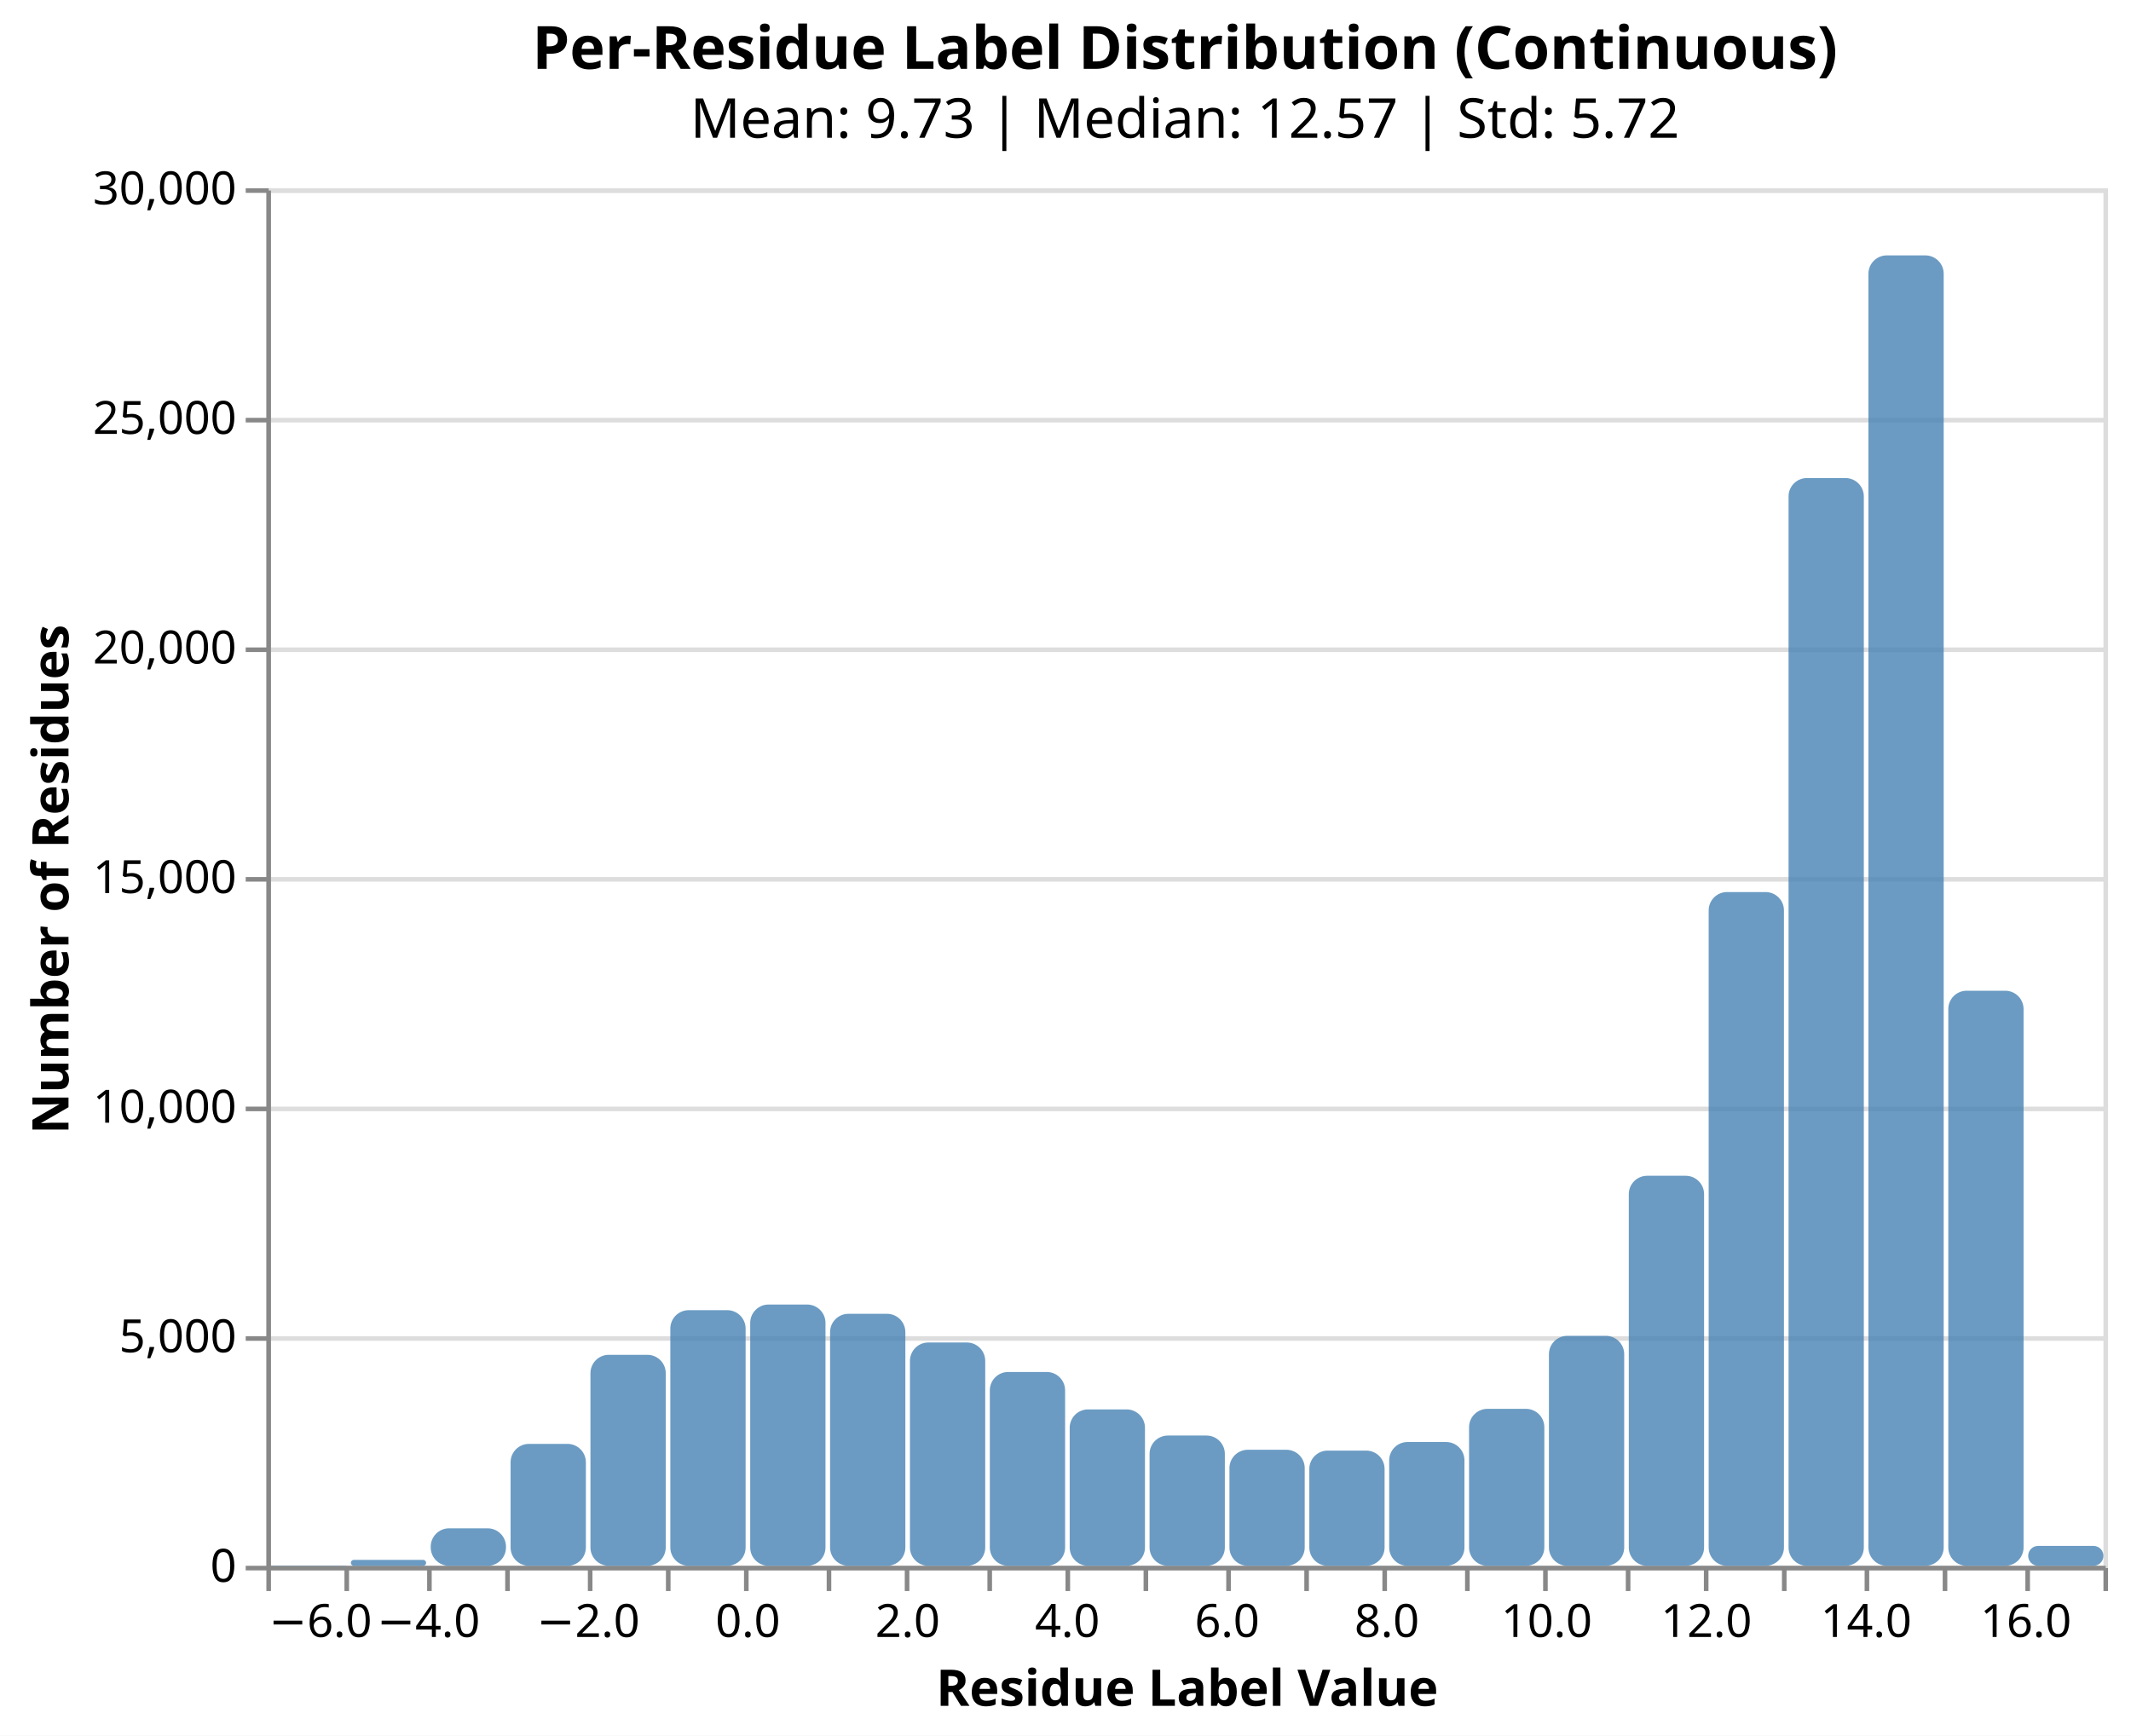
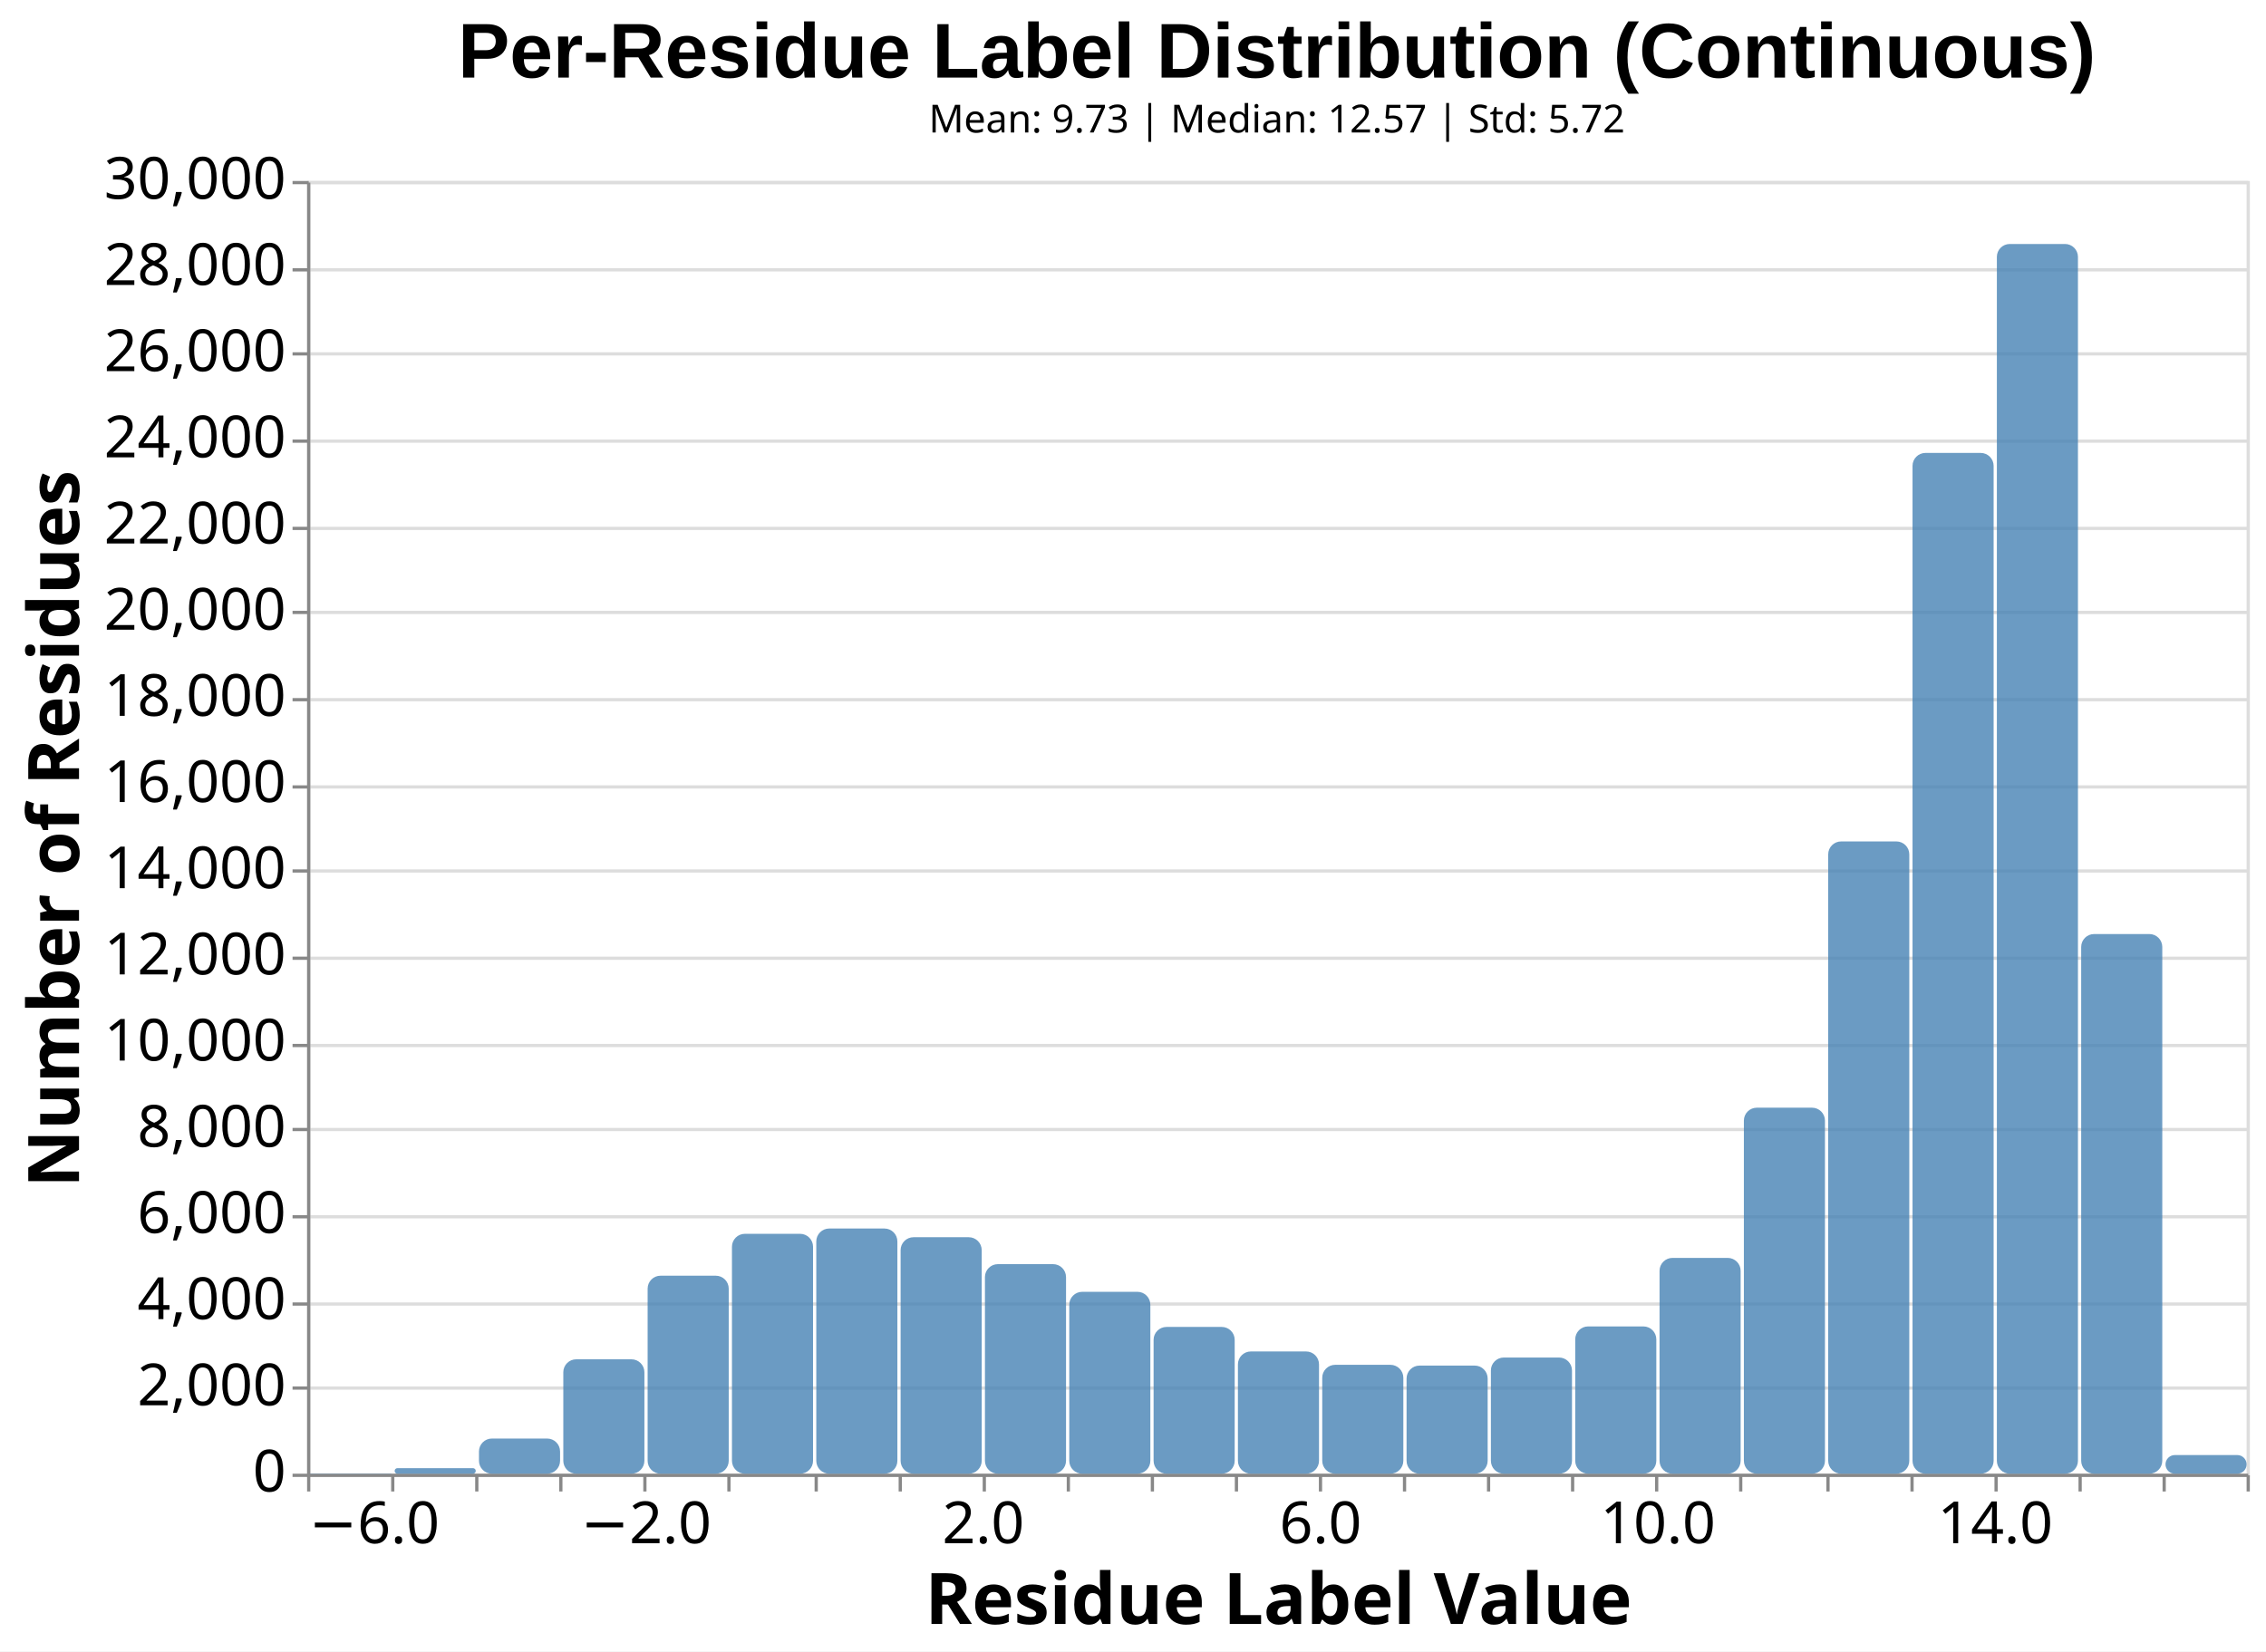
- <svg xmlns="http://www.w3.org/2000/svg" version="1.1" class="marks" width="464" height="378" viewBox="0 0 464 378">
-   <rect width="464" height="378" fill="white" />
-   <g fill="none" stroke-miterlimit="10" transform="translate(58,41)">
+ <svg xmlns="http://www.w3.org/2000/svg" version="1.1" class="marks" width="701" height="511" viewBox="0 0 701 511">
+   <rect width="701" height="511" fill="white" />
+   <g fill="none" stroke-miterlimit="10" transform="translate(95,56)">
    <g class="mark-group role-frame root" role="graphics-object" aria-roledescription="group mark container">
      <g transform="translate(0,0)">
-         <path class="background" aria-hidden="true" d="M0.5,0.5h400v300h-400Z" stroke="#ddd" />
+         <path class="background" aria-hidden="true" d="M0.5,0.5h600v400h-600Z" stroke="#ddd" />
        <g>
          <g class="mark-group role-axis" aria-hidden="true">
            <g transform="translate(0.5,0.5)">
              <path class="background" aria-hidden="true" d="M0,0h0v0h0Z" pointer-events="none" />
              <g>
                <g class="mark-rule role-axis-grid" pointer-events="none">
-                   <line transform="translate(0,300)" x2="400" y2="0" stroke="#ddd" stroke-width="1" opacity="1" />
-                   <line transform="translate(0,250)" x2="400" y2="0" stroke="#ddd" stroke-width="1" opacity="1" />
-                   <line transform="translate(0,200)" x2="400" y2="0" stroke="#ddd" stroke-width="1" opacity="1" />
-                   <line transform="translate(0,150)" x2="400" y2="0" stroke="#ddd" stroke-width="1" opacity="1" />
-                   <line transform="translate(0,100)" x2="400" y2="0" stroke="#ddd" stroke-width="1" opacity="1" />
-                   <line transform="translate(0,50)" x2="400" y2="0" stroke="#ddd" stroke-width="1" opacity="1" />
-                   <line transform="translate(0,0)" x2="400" y2="0" stroke="#ddd" stroke-width="1" opacity="1" />
+                   <line transform="translate(0,400)" x2="600" y2="0" stroke="#ddd" stroke-width="1" opacity="1" />
+                   <line transform="translate(0,373)" x2="600" y2="0" stroke="#ddd" stroke-width="1" opacity="1" />
+                   <line transform="translate(0,347)" x2="600" y2="0" stroke="#ddd" stroke-width="1" opacity="1" />
+                   <line transform="translate(0,320)" x2="600" y2="0" stroke="#ddd" stroke-width="1" opacity="1" />
+                   <line transform="translate(0,293)" x2="600" y2="0" stroke="#ddd" stroke-width="1" opacity="1" />
+                   <line transform="translate(0,267)" x2="600" y2="0" stroke="#ddd" stroke-width="1" opacity="1" />
+                   <line transform="translate(0,240)" x2="600" y2="0" stroke="#ddd" stroke-width="1" opacity="1" />
+                   <line transform="translate(0,213)" x2="600" y2="0" stroke="#ddd" stroke-width="1" opacity="1" />
+                   <line transform="translate(0,187)" x2="600" y2="0" stroke="#ddd" stroke-width="1" opacity="1" />
+                   <line transform="translate(0,160)" x2="600" y2="0" stroke="#ddd" stroke-width="1" opacity="1" />
+                   <line transform="translate(0,133)" x2="600" y2="0" stroke="#ddd" stroke-width="1" opacity="1" />
+                   <line transform="translate(0,107)" x2="600" y2="0" stroke="#ddd" stroke-width="1" opacity="1" />
+                   <line transform="translate(0,80)" x2="600" y2="0" stroke="#ddd" stroke-width="1" opacity="1" />
+                   <line transform="translate(0,53)" x2="600" y2="0" stroke="#ddd" stroke-width="1" opacity="1" />
+                   <line transform="translate(0,27)" x2="600" y2="0" stroke="#ddd" stroke-width="1" opacity="1" />
+                   <line transform="translate(0,0)" x2="600" y2="0" stroke="#ddd" stroke-width="1" opacity="1" />
                </g>
              </g>
              <path class="foreground" aria-hidden="true" d="" pointer-events="none" display="none" />
            </g>
          </g>
          <g class="mark-group role-axis" role="graphics-symbol" aria-roledescription="axis" aria-label="X-axis titled 'Residue Label Value' for a linear scale with values from −6 to 17">
-             <g transform="translate(0.5,300.5)">
+             <g transform="translate(0.5,400.5)">
              <path class="background" aria-hidden="true" d="M0,0h0v0h0Z" pointer-events="none" />
              <g>
                <g class="mark-rule role-axis-tick" pointer-events="none">
                  <line transform="translate(0,0)" x2="0" y2="5" stroke="#888" stroke-width="1" opacity="1" />
-                   <line transform="translate(17,0)" x2="0" y2="5" stroke="#888" stroke-width="1" opacity="1" />
-                   <line transform="translate(35,0)" x2="0" y2="5" stroke="#888" stroke-width="1" opacity="1" />
+                   <line transform="translate(26,0)" x2="0" y2="5" stroke="#888" stroke-width="1" opacity="1" />
                  <line transform="translate(52,0)" x2="0" y2="5" stroke="#888" stroke-width="1" opacity="1" />
-                   <line transform="translate(70,0)" x2="0" y2="5" stroke="#888" stroke-width="1" opacity="1" />
-                   <line transform="translate(87,0)" x2="0" y2="5" stroke="#888" stroke-width="1" opacity="1" />
+                   <line transform="translate(78,0)" x2="0" y2="5" stroke="#888" stroke-width="1" opacity="1" />
                  <line transform="translate(104,0)" x2="0" y2="5" stroke="#888" stroke-width="1" opacity="1" />
-                   <line transform="translate(122,0)" x2="0" y2="5" stroke="#888" stroke-width="1" opacity="1" />
-                   <line transform="translate(139,0)" x2="0" y2="5" stroke="#888" stroke-width="1" opacity="1" />
+                   <line transform="translate(130,0)" x2="0" y2="5" stroke="#888" stroke-width="1" opacity="1" />
                  <line transform="translate(157,0)" x2="0" y2="5" stroke="#888" stroke-width="1" opacity="1" />
-                   <line transform="translate(174,0)" x2="0" y2="5" stroke="#888" stroke-width="1" opacity="1" />
-                   <line transform="translate(191,0)" x2="0" y2="5" stroke="#888" stroke-width="1" opacity="1" />
+                   <line transform="translate(183,0)" x2="0" y2="5" stroke="#888" stroke-width="1" opacity="1" />
                  <line transform="translate(209,0)" x2="0" y2="5" stroke="#888" stroke-width="1" opacity="1" />
-                   <line transform="translate(226,0)" x2="0" y2="5" stroke="#888" stroke-width="1" opacity="1" />
-                   <line transform="translate(243,0)" x2="0" y2="5" stroke="#888" stroke-width="1" opacity="1" />
+                   <line transform="translate(235,0)" x2="0" y2="5" stroke="#888" stroke-width="1" opacity="1" />
                  <line transform="translate(261,0)" x2="0" y2="5" stroke="#888" stroke-width="1" opacity="1" />
-                   <line transform="translate(278,0)" x2="0" y2="5" stroke="#888" stroke-width="1" opacity="1" />
-                   <line transform="translate(296,0)" x2="0" y2="5" stroke="#888" stroke-width="1" opacity="1" />
+                   <line transform="translate(287,0)" x2="0" y2="5" stroke="#888" stroke-width="1" opacity="1" />
                  <line transform="translate(313,0)" x2="0" y2="5" stroke="#888" stroke-width="1" opacity="1" />
-                   <line transform="translate(330,0)" x2="0" y2="5" stroke="#888" stroke-width="1" opacity="1" />
-                   <line transform="translate(348,0)" x2="0" y2="5" stroke="#888" stroke-width="1" opacity="1" />
+                   <line transform="translate(339,0)" x2="0" y2="5" stroke="#888" stroke-width="1" opacity="1" />
                  <line transform="translate(365,0)" x2="0" y2="5" stroke="#888" stroke-width="1" opacity="1" />
-                   <line transform="translate(383,0)" x2="0" y2="5" stroke="#888" stroke-width="1" opacity="1" />
-                   <line transform="translate(400,0)" x2="0" y2="5" stroke="#888" stroke-width="1" opacity="1" />
+                   <line transform="translate(391,0)" x2="0" y2="5" stroke="#888" stroke-width="1" opacity="1" />
+                   <line transform="translate(417,0)" x2="0" y2="5" stroke="#888" stroke-width="1" opacity="1" />
+                   <line transform="translate(443,0)" x2="0" y2="5" stroke="#888" stroke-width="1" opacity="1" />
+                   <line transform="translate(470,0)" x2="0" y2="5" stroke="#888" stroke-width="1" opacity="1" />
+                   <line transform="translate(496,0)" x2="0" y2="5" stroke="#888" stroke-width="1" opacity="1" />
+                   <line transform="translate(522,0)" x2="0" y2="5" stroke="#888" stroke-width="1" opacity="1" />
+                   <line transform="translate(548,0)" x2="0" y2="5" stroke="#888" stroke-width="1" opacity="1" />
+                   <line transform="translate(574,0)" x2="0" y2="5" stroke="#888" stroke-width="1" opacity="1" />
+                   <line transform="translate(600,0)" x2="0" y2="5" stroke="#888" stroke-width="1" opacity="1" />
                </g>
                <g class="mark-text role-axis-label" pointer-events="none">
-                   <text text-anchor="start" transform="translate(0,15)" font-family="sans-serif" font-size="10px" fill="#000" opacity="1">−6.0</text>
-                   <text text-anchor="middle" transform="translate(17.3913,15)" font-family="sans-serif" font-size="10px" fill="#000" opacity="0">−5.0</text>
-                   <text text-anchor="middle" transform="translate(34.78261,15)" font-family="sans-serif" font-size="10px" fill="#000" opacity="1">−4.0</text>
-                   <text text-anchor="middle" transform="translate(52.17391,15)" font-family="sans-serif" font-size="10px" fill="#000" opacity="0">−3.0</text>
-                   <text text-anchor="middle" transform="translate(69.56522,15)" font-family="sans-serif" font-size="10px" fill="#000" opacity="1">−2.0</text>
-                   <text text-anchor="middle" transform="translate(86.95652,15)" font-family="sans-serif" font-size="10px" fill="#000" opacity="0">−1.0</text>
-                   <text text-anchor="middle" transform="translate(104.3478,15)" font-family="sans-serif" font-size="10px" fill="#000" opacity="1">0.0</text>
-                   <text text-anchor="middle" transform="translate(121.7391,15)" font-family="sans-serif" font-size="10px" fill="#000" opacity="0">1.0</text>
-                   <text text-anchor="middle" transform="translate(139.1304,15)" font-family="sans-serif" font-size="10px" fill="#000" opacity="1">2.0</text>
-                   <text text-anchor="middle" transform="translate(156.5217,15)" font-family="sans-serif" font-size="10px" fill="#000" opacity="0">3.0</text>
-                   <text text-anchor="middle" transform="translate(173.913,15)" font-family="sans-serif" font-size="10px" fill="#000" opacity="1">4.0</text>
-                   <text text-anchor="middle" transform="translate(191.3043,15)" font-family="sans-serif" font-size="10px" fill="#000" opacity="0">5.0</text>
-                   <text text-anchor="middle" transform="translate(208.6957,15)" font-family="sans-serif" font-size="10px" fill="#000" opacity="1">6.0</text>
-                   <text text-anchor="middle" transform="translate(226.087,15)" font-family="sans-serif" font-size="10px" fill="#000" opacity="0">7.0</text>
-                   <text text-anchor="middle" transform="translate(243.4783,15)" font-family="sans-serif" font-size="10px" fill="#000" opacity="1">8.0</text>
-                   <text text-anchor="middle" transform="translate(260.8696,15)" font-family="sans-serif" font-size="10px" fill="#000" opacity="0">9.0</text>
-                   <text text-anchor="middle" transform="translate(278.2609,15)" font-family="sans-serif" font-size="10px" fill="#000" opacity="1">10.0</text>
-                   <text text-anchor="middle" transform="translate(295.6522,15)" font-family="sans-serif" font-size="10px" fill="#000" opacity="0">11.0</text>
-                   <text text-anchor="middle" transform="translate(313.0435,15)" font-family="sans-serif" font-size="10px" fill="#000" opacity="1">12.0</text>
-                   <text text-anchor="middle" transform="translate(330.4348,15)" font-family="sans-serif" font-size="10px" fill="#000" opacity="0">13.0</text>
-                   <text text-anchor="middle" transform="translate(347.8261,15)" font-family="sans-serif" font-size="10px" fill="#000" opacity="1">14.0</text>
-                   <text text-anchor="middle" transform="translate(365.2174,15)" font-family="sans-serif" font-size="10px" fill="#000" opacity="0">15.0</text>
-                   <text text-anchor="middle" transform="translate(382.6087,15)" font-family="sans-serif" font-size="10px" fill="#000" opacity="1">16.0</text>
-                   <text text-anchor="end" transform="translate(400,15)" font-family="sans-serif" font-size="10px" fill="#000" opacity="0">17.0</text>
+                   <text text-anchor="start" transform="translate(0,21)" font-family="sans-serif" font-size="18px" fill="#000" opacity="1">−6.0</text>
+                   <text text-anchor="middle" transform="translate(26.08696,21)" font-family="sans-serif" font-size="18px" fill="#000" opacity="0">−5.0</text>
+                   <text text-anchor="middle" transform="translate(52.17391,21)" font-family="sans-serif" font-size="18px" fill="#000" opacity="0">−4.0</text>
+                   <text text-anchor="middle" transform="translate(78.26087,21)" font-family="sans-serif" font-size="18px" fill="#000" opacity="0">−3.0</text>
+                   <text text-anchor="middle" transform="translate(104.3478,21)" font-family="sans-serif" font-size="18px" fill="#000" opacity="1">−2.0</text>
+                   <text text-anchor="middle" transform="translate(130.4348,21)" font-family="sans-serif" font-size="18px" fill="#000" opacity="0">−1.0</text>
+                   <text text-anchor="middle" transform="translate(156.5217,21)" font-family="sans-serif" font-size="18px" fill="#000" opacity="0">0.0</text>
+                   <text text-anchor="middle" transform="translate(182.6087,21)" font-family="sans-serif" font-size="18px" fill="#000" opacity="0">1.0</text>
+                   <text text-anchor="middle" transform="translate(208.6957,21)" font-family="sans-serif" font-size="18px" fill="#000" opacity="1">2.0</text>
+                   <text text-anchor="middle" transform="translate(234.7826,21)" font-family="sans-serif" font-size="18px" fill="#000" opacity="0">3.0</text>
+                   <text text-anchor="middle" transform="translate(260.8696,21)" font-family="sans-serif" font-size="18px" fill="#000" opacity="0">4.0</text>
+                   <text text-anchor="middle" transform="translate(286.9565,21)" font-family="sans-serif" font-size="18px" fill="#000" opacity="0">5.0</text>
+                   <text text-anchor="middle" transform="translate(313.0435,21)" font-family="sans-serif" font-size="18px" fill="#000" opacity="1">6.0</text>
+                   <text text-anchor="middle" transform="translate(339.1304,21)" font-family="sans-serif" font-size="18px" fill="#000" opacity="0">7.0</text>
+                   <text text-anchor="middle" transform="translate(365.2174,21)" font-family="sans-serif" font-size="18px" fill="#000" opacity="0">8.0</text>
+                   <text text-anchor="middle" transform="translate(391.3043,21)" font-family="sans-serif" font-size="18px" fill="#000" opacity="0">9.0</text>
+                   <text text-anchor="middle" transform="translate(417.3913,21)" font-family="sans-serif" font-size="18px" fill="#000" opacity="1">10.0</text>
+                   <text text-anchor="middle" transform="translate(443.4783,21)" font-family="sans-serif" font-size="18px" fill="#000" opacity="0">11.0</text>
+                   <text text-anchor="middle" transform="translate(469.5652,21)" font-family="sans-serif" font-size="18px" fill="#000" opacity="0">12.0</text>
+                   <text text-anchor="middle" transform="translate(495.6522,21)" font-family="sans-serif" font-size="18px" fill="#000" opacity="0">13.0</text>
+                   <text text-anchor="middle" transform="translate(521.7391,21)" font-family="sans-serif" font-size="18px" fill="#000" opacity="1">14.0</text>
+                   <text text-anchor="middle" transform="translate(547.8261,21)" font-family="sans-serif" font-size="18px" fill="#000" opacity="0">15.0</text>
+                   <text text-anchor="middle" transform="translate(573.913,21)" font-family="sans-serif" font-size="18px" fill="#000" opacity="0">16.0</text>
+                   <text text-anchor="end" transform="translate(600,21)" font-family="sans-serif" font-size="18px" fill="#000" opacity="0">17.0</text>
                </g>
                <g class="mark-rule role-axis-domain" pointer-events="none">
-                   <line transform="translate(0,0)" x2="400" y2="0" stroke="#888" stroke-width="1" opacity="1" />
+                   <line transform="translate(0,0)" x2="600" y2="0" stroke="#888" stroke-width="1" opacity="1" />
                </g>
                <g class="mark-text role-axis-title" pointer-events="none">
-                   <text text-anchor="middle" transform="translate(200,30)" font-family="sans-serif" font-size="11px" font-weight="bold" fill="#000" opacity="1">Residue Label Value</text>
+                   <text text-anchor="middle" transform="translate(300,46)" font-family="sans-serif" font-size="22px" font-weight="bold" fill="#000" opacity="1">Residue Label Value</text>
                </g>
              </g>
              <path class="foreground" aria-hidden="true" d="" pointer-events="none" display="none" />
            </g>
          </g>
          <g class="mark-group role-axis" role="graphics-symbol" aria-roledescription="axis" aria-label="Y-axis titled 'Number of Residues' for a linear scale with values from 0 to 30,000">
            <g transform="translate(0.5,0.5)">
              <path class="background" aria-hidden="true" d="M0,0h0v0h0Z" pointer-events="none" />
              <g>
                <g class="mark-rule role-axis-tick" pointer-events="none">
-                   <line transform="translate(0,300)" x2="-5" y2="0" stroke="#888" stroke-width="1" opacity="1" />
-                   <line transform="translate(0,250)" x2="-5" y2="0" stroke="#888" stroke-width="1" opacity="1" />
-                   <line transform="translate(0,200)" x2="-5" y2="0" stroke="#888" stroke-width="1" opacity="1" />
-                   <line transform="translate(0,150)" x2="-5" y2="0" stroke="#888" stroke-width="1" opacity="1" />
-                   <line transform="translate(0,100)" x2="-5" y2="0" stroke="#888" stroke-width="1" opacity="1" />
-                   <line transform="translate(0,50)" x2="-5" y2="0" stroke="#888" stroke-width="1" opacity="1" />
+                   <line transform="translate(0,400)" x2="-5" y2="0" stroke="#888" stroke-width="1" opacity="1" />
+                   <line transform="translate(0,373)" x2="-5" y2="0" stroke="#888" stroke-width="1" opacity="1" />
+                   <line transform="translate(0,347)" x2="-5" y2="0" stroke="#888" stroke-width="1" opacity="1" />
+                   <line transform="translate(0,320)" x2="-5" y2="0" stroke="#888" stroke-width="1" opacity="1" />
+                   <line transform="translate(0,293)" x2="-5" y2="0" stroke="#888" stroke-width="1" opacity="1" />
+                   <line transform="translate(0,267)" x2="-5" y2="0" stroke="#888" stroke-width="1" opacity="1" />
+                   <line transform="translate(0,240)" x2="-5" y2="0" stroke="#888" stroke-width="1" opacity="1" />
+                   <line transform="translate(0,213)" x2="-5" y2="0" stroke="#888" stroke-width="1" opacity="1" />
+                   <line transform="translate(0,187)" x2="-5" y2="0" stroke="#888" stroke-width="1" opacity="1" />
+                   <line transform="translate(0,160)" x2="-5" y2="0" stroke="#888" stroke-width="1" opacity="1" />
+                   <line transform="translate(0,133)" x2="-5" y2="0" stroke="#888" stroke-width="1" opacity="1" />
+                   <line transform="translate(0,107)" x2="-5" y2="0" stroke="#888" stroke-width="1" opacity="1" />
+                   <line transform="translate(0,80)" x2="-5" y2="0" stroke="#888" stroke-width="1" opacity="1" />
+                   <line transform="translate(0,53)" x2="-5" y2="0" stroke="#888" stroke-width="1" opacity="1" />
+                   <line transform="translate(0,27)" x2="-5" y2="0" stroke="#888" stroke-width="1" opacity="1" />
                  <line transform="translate(0,0)" x2="-5" y2="0" stroke="#888" stroke-width="1" opacity="1" />
                </g>
                <g class="mark-text role-axis-label" pointer-events="none">
-                   <text text-anchor="end" transform="translate(-7,303)" font-family="sans-serif" font-size="10px" fill="#000" opacity="1">0</text>
-                   <text text-anchor="end" transform="translate(-7,253)" font-family="sans-serif" font-size="10px" fill="#000" opacity="1">5,000</text>
-                   <text text-anchor="end" transform="translate(-7,203)" font-family="sans-serif" font-size="10px" fill="#000" opacity="1">10,000</text>
-                   <text text-anchor="end" transform="translate(-7,153)" font-family="sans-serif" font-size="10px" fill="#000" opacity="1">15,000</text>
-                   <text text-anchor="end" transform="translate(-7,103)" font-family="sans-serif" font-size="10px" fill="#000" opacity="1">20,000</text>
-                   <text text-anchor="end" transform="translate(-7,53)" font-family="sans-serif" font-size="10px" fill="#000" opacity="1">25,000</text>
-                   <text text-anchor="end" transform="translate(-7,3)" font-family="sans-serif" font-size="10px" fill="#000" opacity="1">30,000</text>
+                   <text text-anchor="end" transform="translate(-7,405)" font-family="sans-serif" font-size="18px" fill="#000" opacity="1">0</text>
+                   <text text-anchor="end" transform="translate(-7,378.3333)" font-family="sans-serif" font-size="18px" fill="#000" opacity="1">2,000</text>
+                   <text text-anchor="end" transform="translate(-7,351.6667)" font-family="sans-serif" font-size="18px" fill="#000" opacity="1">4,000</text>
+                   <text text-anchor="end" transform="translate(-7,325)" font-family="sans-serif" font-size="18px" fill="#000" opacity="1">6,000</text>
+                   <text text-anchor="end" transform="translate(-7,298.3333)" font-family="sans-serif" font-size="18px" fill="#000" opacity="1">8,000</text>
+                   <text text-anchor="end" transform="translate(-7,271.6667)" font-family="sans-serif" font-size="18px" fill="#000" opacity="1">10,000</text>
+                   <text text-anchor="end" transform="translate(-7,245)" font-family="sans-serif" font-size="18px" fill="#000" opacity="1">12,000</text>
+                   <text text-anchor="end" transform="translate(-7,218.3333)" font-family="sans-serif" font-size="18px" fill="#000" opacity="1">14,000</text>
+                   <text text-anchor="end" transform="translate(-7,191.6667)" font-family="sans-serif" font-size="18px" fill="#000" opacity="1">16,000</text>
+                   <text text-anchor="end" transform="translate(-7,165)" font-family="sans-serif" font-size="18px" fill="#000" opacity="1">18,000</text>
+                   <text text-anchor="end" transform="translate(-7,138.3333)" font-family="sans-serif" font-size="18px" fill="#000" opacity="1">20,000</text>
+                   <text text-anchor="end" transform="translate(-7,111.6667)" font-family="sans-serif" font-size="18px" fill="#000" opacity="1">22,000</text>
+                   <text text-anchor="end" transform="translate(-7,85)" font-family="sans-serif" font-size="18px" fill="#000" opacity="1">24,000</text>
+                   <text text-anchor="end" transform="translate(-7,58.33333)" font-family="sans-serif" font-size="18px" fill="#000" opacity="1">26,000</text>
+                   <text text-anchor="end" transform="translate(-7,31.66667)" font-family="sans-serif" font-size="18px" fill="#000" opacity="1">28,000</text>
+                   <text text-anchor="end" transform="translate(-7,5)" font-family="sans-serif" font-size="18px" fill="#000" opacity="1">30,000</text>
                </g>
                <g class="mark-rule role-axis-domain" pointer-events="none">
-                   <line transform="translate(0,300)" x2="0" y2="-300" stroke="#888" stroke-width="1" opacity="1" />
+                   <line transform="translate(0,400)" x2="0" y2="-400" stroke="#888" stroke-width="1" opacity="1" />
                </g>
                <g class="mark-text role-axis-title" pointer-events="none">
-                   <text text-anchor="middle" transform="translate(-41.58594,150) rotate(-90) translate(0,-2)" font-family="sans-serif" font-size="11px" font-weight="bold" fill="#000" opacity="1">Number of Residues</text>
+                   <text text-anchor="middle" transform="translate(-66.05469,200) rotate(-90) translate(0,-5)" font-family="sans-serif" font-size="22px" font-weight="bold" fill="#000" opacity="1">Number of Residues</text>
                </g>
              </g>
              <path class="foreground" aria-hidden="true" d="" pointer-events="none" display="none" />
            </g>
          </g>
          <g class="mark-rect role-mark marks" role="graphics-object" aria-roledescription="rect mark container">
-             <path aria-label="Residue Label Value: 2 – 3; Number of Residues: 4863; Label Range: 2.00 – 3.00; Count: 4863" role="graphics-symbol" aria-roledescription="bar" d="M144.13,251.37L152.522,251.37C154.729,251.37,156.522,253.162,156.522,255.37L156.522,296C156.522,298.208,154.729,300,152.522,300L144.13,300C141.923,300,140.13,298.208,140.13,296L140.13,255.37C140.13,253.162,141.923,251.37,144.13,251.37Z" fill="steelblue" opacity="0.8" />
-             <path aria-label="Residue Label Value: 0 – 1; Number of Residues: 5690; Label Range: 0.00 – 1.00; Count: 5690" role="graphics-symbol" aria-roledescription="bar" d="M109.348,243.1L117.739,243.1C119.947,243.1,121.739,244.892,121.739,247.1L121.739,296C121.739,298.208,119.947,300,117.739,300L109.348,300C107.14,300,105.348,298.208,105.348,296L105.348,247.1C105.348,244.892,107.14,243.1,109.348,243.1Z" fill="steelblue" opacity="0.8" />
-             <path aria-label="Residue Label Value: −1 – 0; Number of Residues: 5567; Label Range: −1.00 – 0.00; Count: 5567" role="graphics-symbol" aria-roledescription="bar" d="M91.957,244.33L100.348,244.33C102.555,244.33,104.348,246.122,104.348,248.33L104.348,296C104.348,298.208,102.555,300,100.348,300L91.957,300C89.749,300,87.957,298.208,87.957,296L87.957,248.33C87.957,246.122,89.749,244.33,91.957,244.33Z" fill="steelblue" opacity="0.8" />
-             <path aria-label="Residue Label Value: −4 – −3; Number of Residues: 816; Label Range: −4.00 – −3.00; Count: 816" role="graphics-symbol" aria-roledescription="bar" d="M39.783,291.84L48.174,291.84C50.382,291.84,52.174,293.632,52.174,295.84L52.174,296C52.174,298.208,50.382,300,48.174,300L39.783,300C37.575,300,35.783,298.208,35.783,296L35.783,295.84C35.783,293.632,37.575,291.84,39.783,291.84Z" fill="steelblue" opacity="0.8" />
-             <path aria-label="Residue Label Value: −3 – −2; Number of Residues: 2655; Label Range: −3.00 – −2.00; Count: 2655" role="graphics-symbol" aria-roledescription="bar" d="M57.174,273.45L65.565,273.45C67.773,273.45,69.565,275.242,69.565,277.45L69.565,296C69.565,298.208,67.773,300,65.565,300L57.174,300C54.966,300,53.174,298.208,53.174,296L53.174,277.45C53.174,275.242,54.966,273.45,57.174,273.45Z" fill="steelblue" opacity="0.8" />
-             <path aria-label="Residue Label Value: −2 – −1; Number of Residues: 4595; Label Range: −2.00 – −1.00; Count: 4595" role="graphics-symbol" aria-roledescription="bar" d="M74.565,254.05L82.957,254.05C85.164,254.05,86.957,255.842,86.957,258.05L86.957,296C86.957,298.208,85.164,300,82.957,300L74.565,300C72.358,300,70.565,298.208,70.565,296L70.565,258.05C70.565,255.842,72.358,254.05,74.565,254.05Z" fill="steelblue" opacity="0.8" />
-             <path aria-label="Residue Label Value: −5 – −4; Number of Residues: 129; Label Range: −5.00 – −4.00; Count: 129" role="graphics-symbol" aria-roledescription="bar" d="M19.036,298.71L34.138,298.71C34.494,298.71,34.783,298.999,34.783,299.355L34.783,299.355C34.783,299.711,34.494,300,34.138,300L19.036,300C18.68,300,18.391,299.711,18.391,299.355L18.391,299.355C18.391,298.999,18.68,298.71,19.036,298.71Z" fill="steelblue" opacity="0.8" />
-             <path aria-label="Residue Label Value: 1 – 2; Number of Residues: 5488; Label Range: 1.00 – 2.00; Count: 5488" role="graphics-symbol" aria-roledescription="bar" d="M126.739,245.12L135.13,245.12C137.338,245.12,139.13,246.912,139.13,249.12L139.13,296C139.13,298.208,137.338,300,135.13,300L126.739,300C124.531,300,122.739,298.208,122.739,296L122.739,249.12C122.739,246.912,124.531,245.12,126.739,245.12Z" fill="steelblue" opacity="0.8" />
-             <path aria-label="Residue Label Value: 4 – 5; Number of Residues: 3406; Label Range: 4.00 – 5.00; Count: 3406" role="graphics-symbol" aria-roledescription="bar" d="M178.913,265.94L187.304,265.94C189.512,265.94,191.304,267.732,191.304,269.94L191.304,296C191.304,298.208,189.512,300,187.304,300L178.913,300C176.705,300,174.913,298.208,174.913,296L174.913,269.94C174.913,267.732,176.705,265.94,178.913,265.94Z" fill="steelblue" opacity="0.8" />
-             <path aria-label="Residue Label Value: 3 – 4; Number of Residues: 4221; Label Range: 3.00 – 4.00; Count: 4221" role="graphics-symbol" aria-roledescription="bar" d="M161.522,257.79L169.913,257.79C172.121,257.79,173.913,259.582,173.913,261.79L173.913,296C173.913,298.208,172.121,300,169.913,300L161.522,300C159.314,300,157.522,298.208,157.522,296L157.522,261.79C157.522,259.582,159.314,257.79,161.522,257.79Z" fill="steelblue" opacity="0.8" />
-             <path aria-label="Residue Label Value: 5 – 6; Number of Residues: 2837; Label Range: 5.00 – 6.00; Count: 2837" role="graphics-symbol" aria-roledescription="bar" d="M196.304,271.63L204.696,271.63C206.903,271.63,208.696,273.422,208.696,275.63L208.696,296C208.696,298.208,206.903,300,204.696,300L196.304,300C194.097,300,192.304,298.208,192.304,296L192.304,275.63C192.304,273.422,194.097,271.63,196.304,271.63Z" fill="steelblue" opacity="0.8" />
-             <path aria-label="Residue Label Value: 6 – 7; Number of Residues: 2527; Label Range: 6.00 – 7.00; Count: 2527" role="graphics-symbol" aria-roledescription="bar" d="M213.696,274.73L222.087,274.73C224.295,274.73,226.087,276.522,226.087,278.73L226.087,296C226.087,298.208,224.295,300,222.087,300L213.696,300C211.488,300,209.696,298.208,209.696,296L209.696,278.73C209.696,276.522,211.488,274.73,213.696,274.73Z" fill="steelblue" opacity="0.8" />
-             <path aria-label="Residue Label Value: 7 – 8; Number of Residues: 2509; Label Range: 7.00 – 8.00; Count: 2509" role="graphics-symbol" aria-roledescription="bar" d="M231.087,274.91L239.478,274.91C241.686,274.91,243.478,276.702,243.478,278.91L243.478,296C243.478,298.208,241.686,300,239.478,300L231.087,300C228.879,300,227.087,298.208,227.087,296L227.087,278.91C227.087,276.702,228.879,274.91,231.087,274.91Z" fill="steelblue" opacity="0.8" />
-             <path aria-label="Residue Label Value: 8 – 9; Number of Residues: 2696; Label Range: 8.00 – 9.00; Count: 2696" role="graphics-symbol" aria-roledescription="bar" d="M248.478,273.04L256.87,273.04C259.077,273.04,260.87,274.832,260.87,277.04L260.87,296C260.87,298.208,259.077,300,256.87,300L248.478,300C246.271,300,244.478,298.208,244.478,296L244.478,277.04C244.478,274.832,246.271,273.04,248.478,273.04Z" fill="steelblue" opacity="0.8" />
-             <path aria-label="Residue Label Value: 9 – 10; Number of Residues: 3418; Label Range: 9.00 – 10.00; Count: 3418" role="graphics-symbol" aria-roledescription="bar" d="M265.87,265.82L274.261,265.82C276.469,265.82,278.261,267.612,278.261,269.82L278.261,296C278.261,298.208,276.469,300,274.261,300L265.87,300C263.662,300,261.87,298.208,261.87,296L261.87,269.82C261.87,267.612,263.662,265.82,265.87,265.82Z" fill="steelblue" opacity="0.8" />
-             <path aria-label="Residue Label Value: 10 – 11; Number of Residues: 5008; Label Range: 10.00 – 11.00; Count: 5008" role="graphics-symbol" aria-roledescription="bar" d="M283.261,249.92L291.652,249.92C293.86,249.92,295.652,251.712,295.652,253.92L295.652,296C295.652,298.208,293.86,300,291.652,300L283.261,300C281.053,300,279.261,298.208,279.261,296L279.261,253.92C279.261,251.712,281.053,249.92,283.261,249.92Z" fill="steelblue" opacity="0.8" />
-             <path aria-label="Residue Label Value: 11 – 12; Number of Residues: 8494; Label Range: 11.00 – 12.00; Count: 8494" role="graphics-symbol" aria-roledescription="bar" d="M300.652,215.06L309.043,215.06C311.251,215.06,313.043,216.852,313.043,219.06L313.043,296C313.043,298.208,311.251,300,309.043,300L300.652,300C298.445,300,296.652,298.208,296.652,296L296.652,219.06C296.652,216.852,298.445,215.06,300.652,215.06Z" fill="steelblue" opacity="0.8" />
-             <path aria-label="Residue Label Value: 12 – 13; Number of Residues: 14673; Label Range: 12.00 – 13.00; Count: 14673" role="graphics-symbol" aria-roledescription="bar" d="M318.043,153.27L326.435,153.27C328.642,153.27,330.435,155.062,330.435,157.27L330.435,296C330.435,298.208,328.642,300,326.435,300L318.043,300C315.836,300,314.043,298.208,314.043,296L314.043,157.27C314.043,155.062,315.836,153.27,318.043,153.27Z" fill="steelblue" opacity="0.8" />
-             <path aria-label="Residue Label Value: 13 – 14; Number of Residues: 23689; Label Range: 13.00 – 14.00; Count: 23689" role="graphics-symbol" aria-roledescription="bar" d="M335.435,63.11L343.826,63.11C346.034,63.11,347.826,64.902,347.826,67.11L347.826,296C347.826,298.208,346.034,300,343.826,300L335.435,300C333.227,300,331.435,298.208,331.435,296L331.435,67.11C331.435,64.902,333.227,63.11,335.435,63.11Z" fill="steelblue" opacity="0.8" />
-             <path aria-label="Residue Label Value: 14 – 15; Number of Residues: 28538; Label Range: 14.00 – 15.00; Count: 28538" role="graphics-symbol" aria-roledescription="bar" d="M352.826,14.62L361.217,14.62C363.425,14.62,365.217,16.412,365.217,18.62L365.217,296C365.217,298.208,363.425,300,361.217,300L352.826,300C350.618,300,348.826,298.208,348.826,296L348.826,18.62C348.826,16.412,350.618,14.62,352.826,14.62Z" fill="steelblue" opacity="0.8" />
-             <path aria-label="Residue Label Value: 15 – 16; Number of Residues: 12524; Label Range: 15.00 – 16.00; Count: 12524" role="graphics-symbol" aria-roledescription="bar" d="M370.217,174.76L378.609,174.76C380.816,174.76,382.609,176.552,382.609,178.76L382.609,296C382.609,298.208,380.816,300,378.609,300L370.217,300C368.01,300,366.217,298.208,366.217,296L366.217,178.76C366.217,176.552,368.01,174.76,370.217,174.76Z" fill="steelblue" opacity="0.8" />
-             <path aria-label="Residue Label Value: −6 – −5; Number of Residues: 6; Label Range: −6.00 – −5.00; Count: 6" role="graphics-symbol" aria-roledescription="bar" d="M1.03,299.94L17.361,299.94C17.378,299.94,17.391,299.953,17.391,299.97L17.391,299.97C17.391,299.987,17.378,300,17.361,300L1.03,300C1.013,300,1,299.987,1,299.97L1,299.97C1,299.953,1.013,299.94,1.03,299.94Z" fill="steelblue" opacity="0.8" />
-             <path aria-label="Residue Label Value: 16 – 17; Number of Residues: 433; Label Range: 16.00 – 17.00; Count: 433" role="graphics-symbol" aria-roledescription="bar" d="M385.774,295.67L397.835,295.67C399.03,295.67,400,296.64,400,297.835L400,297.835C400,299.03,399.03,300,397.835,300L385.774,300C384.579,300,383.609,299.03,383.609,297.835L383.609,297.835C383.609,296.64,384.579,295.67,385.774,295.67Z" fill="steelblue" opacity="0.8" />
+             <path aria-label="Residue Label Value: 2 – 3; Number of Residues: 4863; Label Range: 2.00 – 3.00; Count: 4863" role="graphics-symbol" aria-roledescription="bar" d="M213.696,335.16L230.783,335.16C232.99,335.16,234.783,336.952,234.783,339.16L234.783,396C234.783,398.208,232.99,400,230.783,400L213.696,400C211.488,400,209.696,398.208,209.696,396L209.696,339.16C209.696,336.952,211.488,335.16,213.696,335.16Z" fill="steelblue" opacity="0.8" />
+             <path aria-label="Residue Label Value: 0 – 1; Number of Residues: 5690; Label Range: 0.00 – 1.00; Count: 5690" role="graphics-symbol" aria-roledescription="bar" d="M161.522,324.133L178.609,324.133C180.816,324.133,182.609,325.926,182.609,328.133L182.609,396C182.609,398.208,180.816,400,178.609,400L161.522,400C159.314,400,157.522,398.208,157.522,396L157.522,328.133C157.522,325.926,159.314,324.133,161.522,324.133Z" fill="steelblue" opacity="0.8" />
+             <path aria-label="Residue Label Value: −1 – 0; Number of Residues: 5567; Label Range: −1.00 – 0.00; Count: 5567" role="graphics-symbol" aria-roledescription="bar" d="M135.435,325.773L152.522,325.773C154.729,325.773,156.522,327.566,156.522,329.773L156.522,396C156.522,398.208,154.729,400,152.522,400L135.435,400C133.227,400,131.435,398.208,131.435,396L131.435,329.773C131.435,327.566,133.227,325.773,135.435,325.773Z" fill="steelblue" opacity="0.8" />
+             <path aria-label="Residue Label Value: −4 – −3; Number of Residues: 816; Label Range: −4.00 – −3.00; Count: 816" role="graphics-symbol" aria-roledescription="bar" d="M57.174,389.12L74.261,389.12C76.469,389.12,78.261,390.912,78.261,393.12L78.261,396C78.261,398.208,76.469,400,74.261,400L57.174,400C54.966,400,53.174,398.208,53.174,396L53.174,393.12C53.174,390.912,54.966,389.12,57.174,389.12Z" fill="steelblue" opacity="0.8" />
+             <path aria-label="Residue Label Value: −3 – −2; Number of Residues: 2655; Label Range: −3.00 – −2.00; Count: 2655" role="graphics-symbol" aria-roledescription="bar" d="M83.261,364.6L100.348,364.6C102.555,364.6,104.348,366.392,104.348,368.6L104.348,396C104.348,398.208,102.555,400,100.348,400L83.261,400C81.053,400,79.261,398.208,79.261,396L79.261,368.6C79.261,366.392,81.053,364.6,83.261,364.6Z" fill="steelblue" opacity="0.8" />
+             <path aria-label="Residue Label Value: −2 – −1; Number of Residues: 4595; Label Range: −2.00 – −1.00; Count: 4595" role="graphics-symbol" aria-roledescription="bar" d="M109.348,338.733L126.435,338.733C128.642,338.733,130.435,340.526,130.435,342.733L130.435,396C130.435,398.208,128.642,400,126.435,400L109.348,400C107.14,400,105.348,398.208,105.348,396L105.348,342.733C105.348,340.526,107.14,338.733,109.348,338.733Z" fill="steelblue" opacity="0.8" />
+             <path aria-label="Residue Label Value: −5 – −4; Number of Residues: 129; Label Range: −5.00 – −4.00; Count: 129" role="graphics-symbol" aria-roledescription="bar" d="M27.947,398.28L51.314,398.28C51.789,398.28,52.174,398.665,52.174,399.14L52.174,399.14C52.174,399.615,51.789,400,51.314,400L27.947,400C27.472,400,27.087,399.615,27.087,399.14L27.087,399.14C27.087,398.665,27.472,398.28,27.947,398.28Z" fill="steelblue" opacity="0.8" />
+             <path aria-label="Residue Label Value: 1 – 2; Number of Residues: 5488; Label Range: 1.00 – 2.00; Count: 5488" role="graphics-symbol" aria-roledescription="bar" d="M187.609,326.827L204.696,326.827C206.903,326.827,208.696,328.619,208.696,330.827L208.696,396C208.696,398.208,206.903,400,204.696,400L187.609,400C185.401,400,183.609,398.208,183.609,396L183.609,330.827C183.609,328.619,185.401,326.827,187.609,326.827Z" fill="steelblue" opacity="0.8" />
+             <path aria-label="Residue Label Value: 4 – 5; Number of Residues: 3406; Label Range: 4.00 – 5.00; Count: 3406" role="graphics-symbol" aria-roledescription="bar" d="M265.87,354.587L282.957,354.587C285.164,354.587,286.957,356.379,286.957,358.587L286.957,396C286.957,398.208,285.164,400,282.957,400L265.87,400C263.662,400,261.87,398.208,261.87,396L261.87,358.587C261.87,356.379,263.662,354.587,265.87,354.587Z" fill="steelblue" opacity="0.8" />
+             <path aria-label="Residue Label Value: 3 – 4; Number of Residues: 4221; Label Range: 3.00 – 4.00; Count: 4221" role="graphics-symbol" aria-roledescription="bar" d="M239.783,343.72L256.87,343.72C259.077,343.72,260.87,345.512,260.87,347.72L260.87,396C260.87,398.208,259.077,400,256.87,400L239.783,400C237.575,400,235.783,398.208,235.783,396L235.783,347.72C235.783,345.512,237.575,343.72,239.783,343.72Z" fill="steelblue" opacity="0.8" />
+             <path aria-label="Residue Label Value: 5 – 6; Number of Residues: 2837; Label Range: 5.00 – 6.00; Count: 2837" role="graphics-symbol" aria-roledescription="bar" d="M291.957,362.173L309.043,362.173C311.251,362.173,313.043,363.966,313.043,366.173L313.043,396C313.043,398.208,311.251,400,309.043,400L291.957,400C289.749,400,287.957,398.208,287.957,396L287.957,366.173C287.957,363.966,289.749,362.173,291.957,362.173Z" fill="steelblue" opacity="0.8" />
+             <path aria-label="Residue Label Value: 6 – 7; Number of Residues: 2527; Label Range: 6.00 – 7.00; Count: 2527" role="graphics-symbol" aria-roledescription="bar" d="M318.043,366.307L335.13,366.307C337.338,366.307,339.13,368.099,339.13,370.307L339.13,396C339.13,398.208,337.338,400,335.13,400L318.043,400C315.836,400,314.043,398.208,314.043,396L314.043,370.307C314.043,368.099,315.836,366.307,318.043,366.307Z" fill="steelblue" opacity="0.8" />
+             <path aria-label="Residue Label Value: 7 – 8; Number of Residues: 2509; Label Range: 7.00 – 8.00; Count: 2509" role="graphics-symbol" aria-roledescription="bar" d="M344.13,366.547L361.217,366.547C363.425,366.547,365.217,368.339,365.217,370.547L365.217,396C365.217,398.208,363.425,400,361.217,400L344.13,400C341.923,400,340.13,398.208,340.13,396L340.13,370.547C340.13,368.339,341.923,366.547,344.13,366.547Z" fill="steelblue" opacity="0.8" />
+             <path aria-label="Residue Label Value: 8 – 9; Number of Residues: 2696; Label Range: 8.00 – 9.00; Count: 2696" role="graphics-symbol" aria-roledescription="bar" d="M370.217,364.053L387.304,364.053C389.512,364.053,391.304,365.846,391.304,368.053L391.304,396C391.304,398.208,389.512,400,387.304,400L370.217,400C368.01,400,366.217,398.208,366.217,396L366.217,368.053C366.217,365.846,368.01,364.053,370.217,364.053Z" fill="steelblue" opacity="0.8" />
+             <path aria-label="Residue Label Value: 9 – 10; Number of Residues: 3418; Label Range: 9.00 – 10.00; Count: 3418" role="graphics-symbol" aria-roledescription="bar" d="M396.304,354.427L413.391,354.427C415.599,354.427,417.391,356.219,417.391,358.427L417.391,396C417.391,398.208,415.599,400,413.391,400L396.304,400C394.097,400,392.304,398.208,392.304,396L392.304,358.427C392.304,356.219,394.097,354.427,396.304,354.427Z" fill="steelblue" opacity="0.8" />
+             <path aria-label="Residue Label Value: 10 – 11; Number of Residues: 5008; Label Range: 10.00 – 11.00; Count: 5008" role="graphics-symbol" aria-roledescription="bar" d="M422.391,333.227L439.478,333.227C441.686,333.227,443.478,335.019,443.478,337.227L443.478,396C443.478,398.208,441.686,400,439.478,400L422.391,400C420.184,400,418.391,398.208,418.391,396L418.391,337.227C418.391,335.019,420.184,333.227,422.391,333.227Z" fill="steelblue" opacity="0.8" />
+             <path aria-label="Residue Label Value: 11 – 12; Number of Residues: 8494; Label Range: 11.00 – 12.00; Count: 8494" role="graphics-symbol" aria-roledescription="bar" d="M448.478,286.747L465.565,286.747C467.773,286.747,469.565,288.539,469.565,290.747L469.565,396C469.565,398.208,467.773,400,465.565,400L448.478,400C446.271,400,444.478,398.208,444.478,396L444.478,290.747C444.478,288.539,446.271,286.747,448.478,286.747Z" fill="steelblue" opacity="0.8" />
+             <path aria-label="Residue Label Value: 12 – 13; Number of Residues: 14673; Label Range: 12.00 – 13.00; Count: 14673" role="graphics-symbol" aria-roledescription="bar" d="M474.565,204.36L491.652,204.36C493.86,204.36,495.652,206.152,495.652,208.36L495.652,396C495.652,398.208,493.86,400,491.652,400L474.565,400C472.358,400,470.565,398.208,470.565,396L470.565,208.36C470.565,206.152,472.358,204.36,474.565,204.36Z" fill="steelblue" opacity="0.8" />
+             <path aria-label="Residue Label Value: 13 – 14; Number of Residues: 23689; Label Range: 13.00 – 14.00; Count: 23689" role="graphics-symbol" aria-roledescription="bar" d="M500.652,84.147L517.739,84.147C519.947,84.147,521.739,85.939,521.739,88.147L521.739,396C521.739,398.208,519.947,400,517.739,400L500.652,400C498.445,400,496.652,398.208,496.652,396L496.652,88.147C496.652,85.939,498.445,84.147,500.652,84.147Z" fill="steelblue" opacity="0.8" />
+             <path aria-label="Residue Label Value: 14 – 15; Number of Residues: 28538; Label Range: 14.00 – 15.00; Count: 28538" role="graphics-symbol" aria-roledescription="bar" d="M526.739,19.493L543.826,19.493C546.034,19.493,547.826,21.286,547.826,23.493L547.826,396C547.826,398.208,546.034,400,543.826,400L526.739,400C524.531,400,522.739,398.208,522.739,396L522.739,23.493C522.739,21.286,524.531,19.493,526.739,19.493Z" fill="steelblue" opacity="0.8" />
+             <path aria-label="Residue Label Value: 15 – 16; Number of Residues: 12524; Label Range: 15.00 – 16.00; Count: 12524" role="graphics-symbol" aria-roledescription="bar" d="M552.826,233.013L569.913,233.013C572.121,233.013,573.913,234.806,573.913,237.013L573.913,396C573.913,398.208,572.121,400,569.913,400L552.826,400C550.618,400,548.826,398.208,548.826,396L548.826,237.013C548.826,234.806,550.618,233.013,552.826,233.013Z" fill="steelblue" opacity="0.8" />
+             <path aria-label="Residue Label Value: −6 – −5; Number of Residues: 6; Label Range: −6.00 – −5.00; Count: 6" role="graphics-symbol" aria-roledescription="bar" d="M1.04,399.92L26.047,399.92C26.069,399.92,26.087,399.938,26.087,399.96L26.087,399.96C26.087,399.982,26.069,400,26.047,400L1.04,400C1.018,400,1,399.982,1,399.96L1,399.96C1,399.938,1.018,399.92,1.04,399.92Z" fill="steelblue" opacity="0.8" />
+             <path aria-label="Residue Label Value: 16 – 17; Number of Residues: 433; Label Range: 16.00 – 17.00; Count: 433" role="graphics-symbol" aria-roledescription="bar" d="M577.8,394.227L597.113,394.227C598.707,394.227,600,395.52,600,397.113L600,397.113C600,398.707,598.707,400,597.113,400L577.8,400C576.207,400,574.913,398.707,574.913,397.113L574.913,397.113C574.913,395.52,576.207,394.227,577.8,394.227Z" fill="steelblue" opacity="0.8" />
          </g>
          <g class="mark-group role-title">
-             <g transform="translate(200,-36)">
+             <g transform="translate(300,-51)">
              <path class="background" aria-hidden="true" d="M0,0h0v0h0Z" pointer-events="none" />
              <g>
                <g class="mark-text role-title-text" role="graphics-symbol" aria-roledescription="title" aria-label="Title text 'Per-Residue Label Distribution (Continuous)'" pointer-events="none">
-                   <text text-anchor="middle" transform="translate(0,10)" font-family="sans-serif" font-size="13px" font-weight="bold" fill="#000" opacity="1">Per-Residue Label Distribution (Continuous)</text>
+                   <text text-anchor="middle" transform="translate(0,19)" font-family="Liberation Sans" font-size="24px" font-weight="bold" fill="#000" opacity="1">Per-Residue Label Distribution (Continuous)</text>
                </g>
                <g class="mark-text role-title-subtitle" role="graphics-symbol" aria-roledescription="subtitle" aria-label="Subtitle text 'Mean: 9.73 | Median: 12.57 | Std: 5.72'" pointer-events="none">
-                   <text text-anchor="middle" transform="translate(0,25)" font-family="sans-serif" font-size="12px" fill="#000" opacity="1">Mean: 9.73 | Median: 12.57 | Std: 5.72</text>
+                   <text text-anchor="middle" transform="translate(0,36)" font-family="sans-serif" font-size="12px" fill="#000" opacity="1">Mean: 9.73 | Median: 12.57 | Std: 5.72</text>
                </g>
              </g>
              <path class="foreground" aria-hidden="true" d="" pointer-events="none" display="none" />
            </g>
          </g>
        </g>
        <path class="foreground" aria-hidden="true" d="" display="none" />
      </g>
    </g>
  </g>
</svg>
